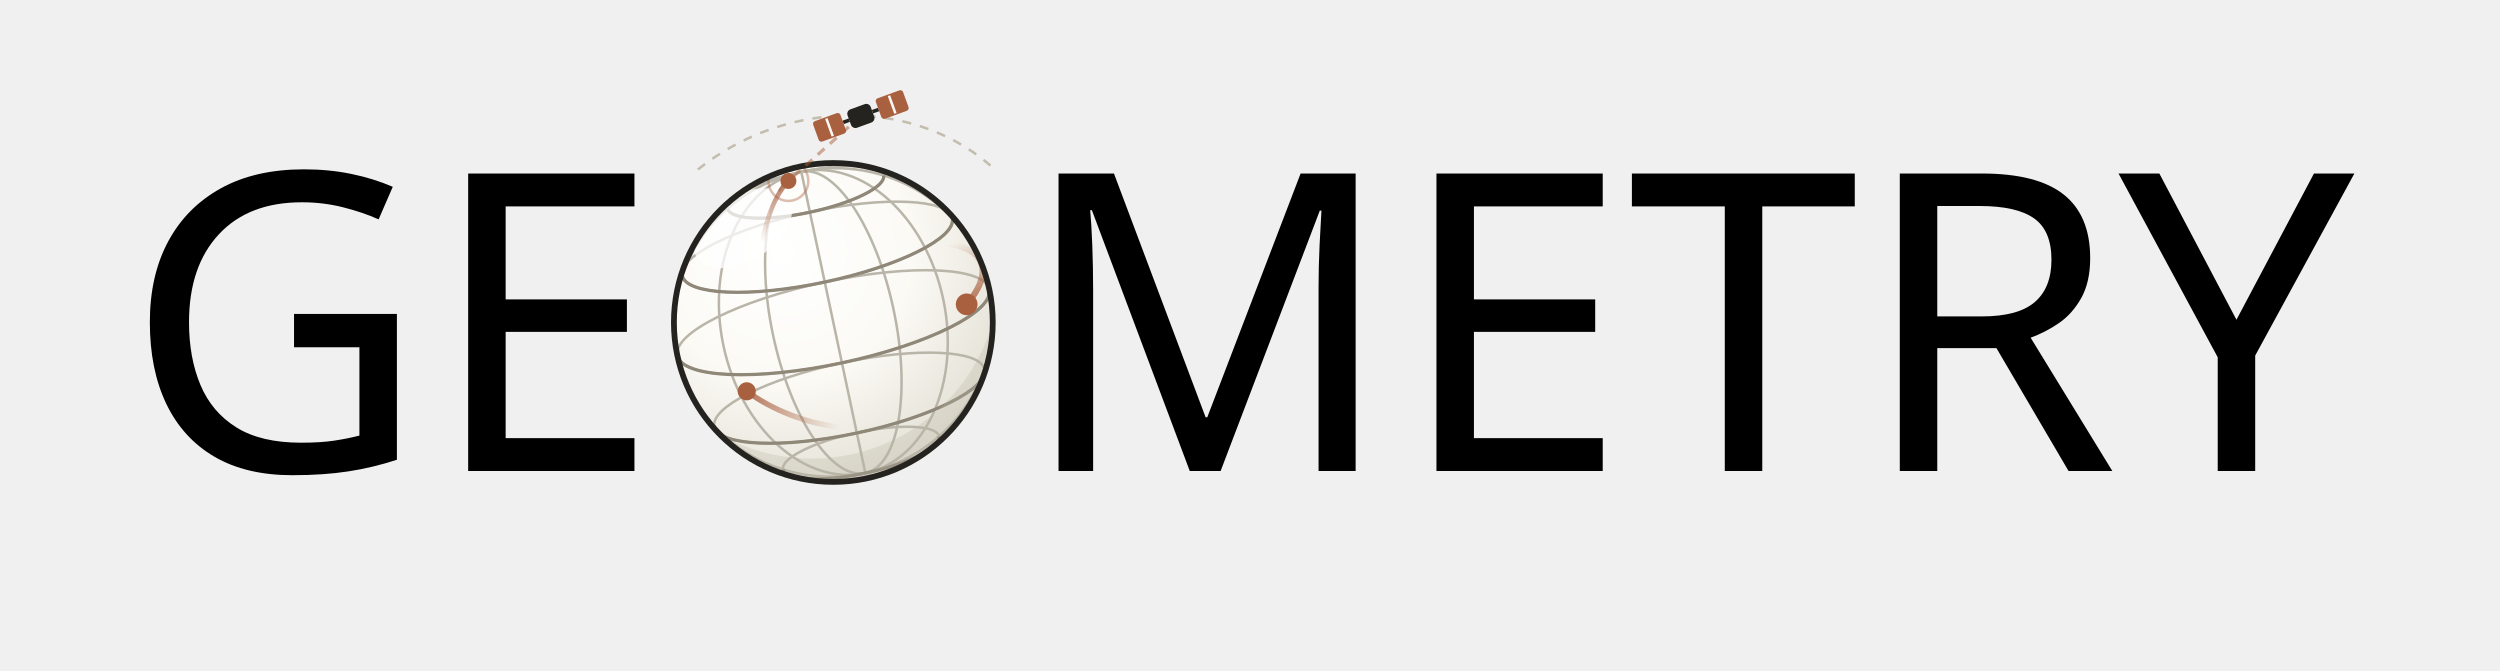
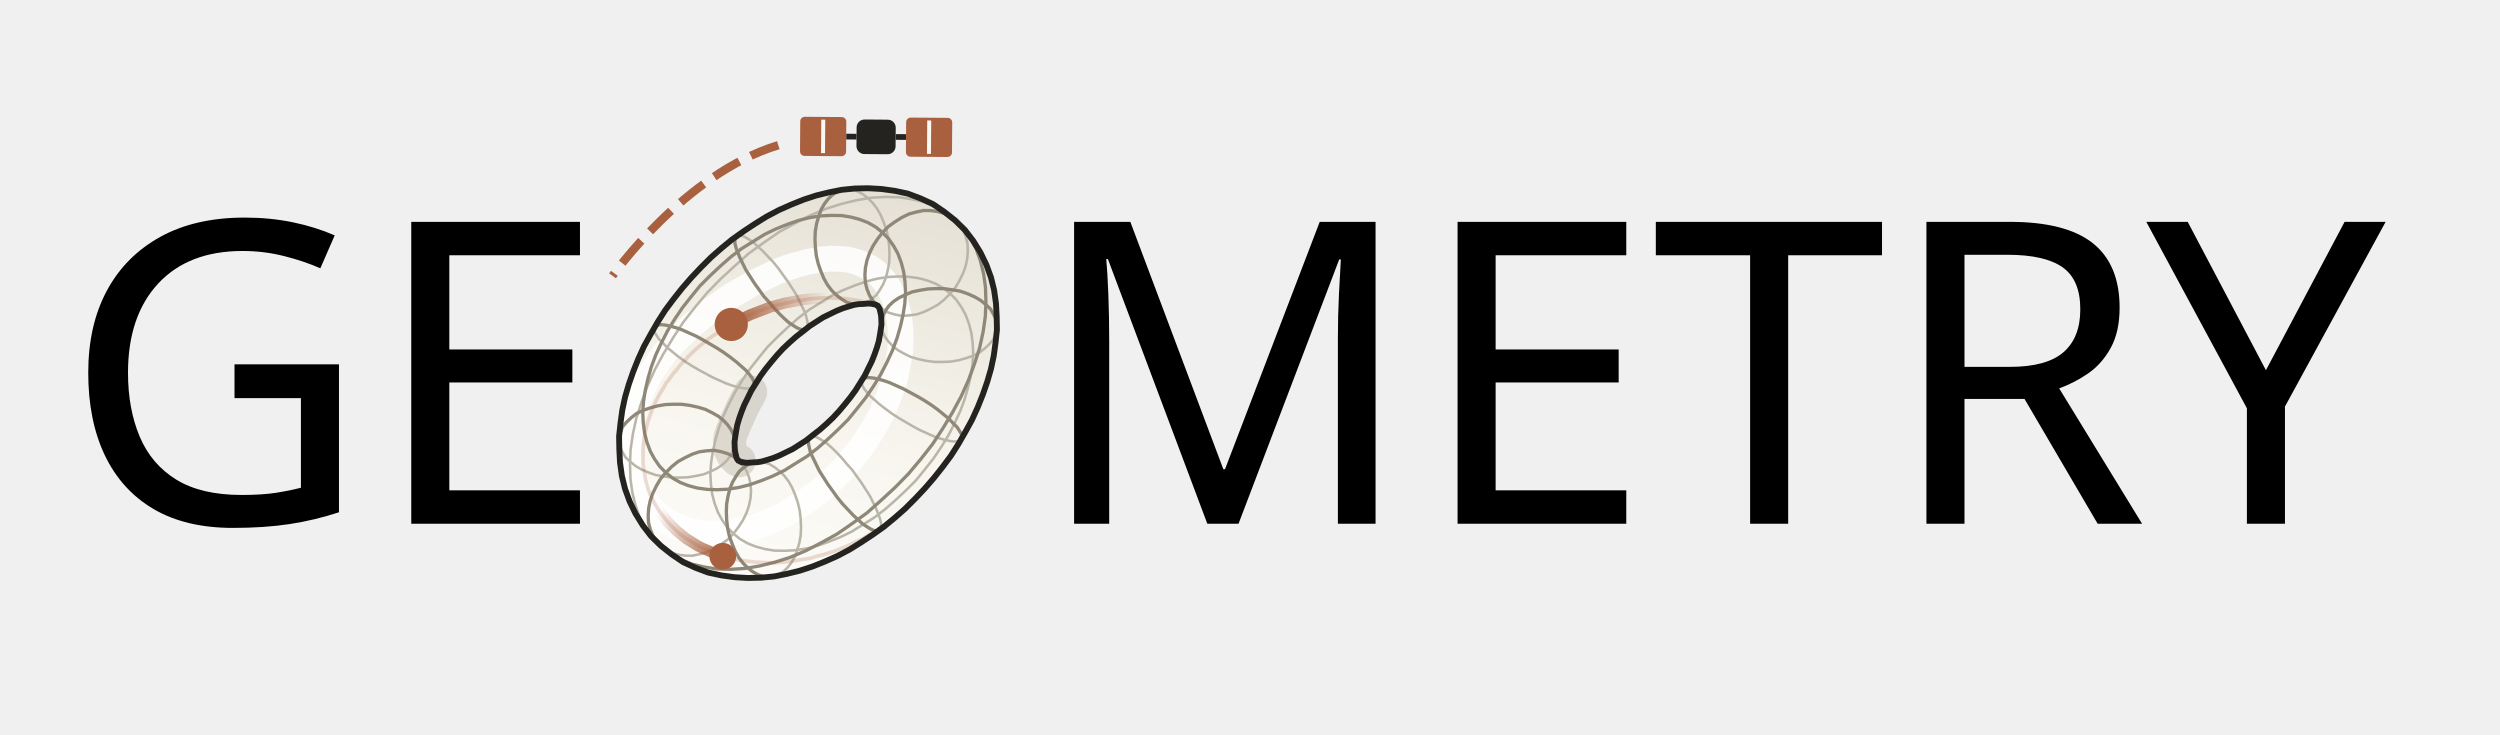
- <svg xmlns="http://www.w3.org/2000/svg" viewBox="0 0 690 185" role="img" aria-label="GEOMETRY">
+ <svg xmlns="http://www.w3.org/2000/svg" id="Layer_1" data-name="Layer 1" viewBox="0 0 595.28 175">
  <defs>
-     <radialGradient id="wm-sph" cx="34%" cy="28%" r="78%">
-       <stop offset="0%" stop-color="#FFFFFF" />
-       <stop offset="52%" stop-color="#FBFAF5" />
-       <stop offset="100%" stop-color="#E3DFD4" />
-     </radialGradient>
-     <clipPath id="wm-ball">
-       <circle cx="0" cy="0" r="44" />
+     <style>
+       .cls-1, .cls-2, .cls-3, .cls-4, .cls-5, .cls-6, .cls-7, .cls-8, .cls-9, .cls-10, .cls-11, .cls-12 {
+         fill: none;
+       }
+ 
+       .cls-2 {
+         opacity: .85;
+         stroke: #fff;
+         stroke-width: 6.13px;
+       }
+ 
+       .cls-2, .cls-13, .cls-4, .cls-9 {
+         isolation: isolate;
+       }
+ 
+       .cls-2, .cls-3, .cls-4, .cls-6, .cls-7, .cls-9, .cls-11, .cls-12 {
+         stroke-miterlimit: 3.5;
+       }
+ 
+       .cls-2, .cls-4, .cls-6, .cls-7 {
+         stroke-linecap: round;
+       }
+ 
+       .cls-14 {
+         fill: #a9603f;
+       }
+ 
+       .cls-15 {
+         fill: #24231f;
+       }
+ 
+       .cls-13 {
+         fill: currentColor;
+         font-family: SpaceGrotesk-Regular, 'Space Grotesk';
+         font-size: 100.67px;
+         font-variation-settings: 'wght' 400;
+       }
+ 
+       .cls-3 {
+         stroke-width: 1.4px;
+       }
+ 
+       .cls-3, .cls-8 {
+         stroke: #24231f;
+       }
+ 
+       .cls-4 {
+         opacity: .38;
+         stroke: #afa898;
+         stroke-width: 7.88px;
+       }
+ 
+       .cls-5 {
+         stroke: #faf8f3;
+         stroke-width: .95px;
+       }
+ 
+       .cls-5, .cls-8 {
+         stroke-miterlimit: 5.43;
+       }
+ 
+       .cls-6 {
+         stroke: url(#wm-lg-3);
+       }
+ 
+       .cls-6, .cls-7 {
+         stroke-width: 2.63px;
+       }
+ 
+       .cls-7 {
+         stroke: url(#wm-lg-2);
+       }
+ 
+       .cls-8 {
+         stroke-width: 1.36px;
+       }
+ 
+       .cls-9 {
+         opacity: .22;
+         stroke-width: .88px;
+       }
+ 
+       .cls-9, .cls-10 {
+         stroke: #a9603f;
+       }
+ 
+       .cls-10 {
+         stroke-dasharray: 7 3.06;
+         stroke-miterlimit: 10;
+         stroke-width: 2px;
+       }
+ 
+       .cls-11 {
+         stroke: #bab5a9;
+         stroke-width: .61px;
+       }
+ 
+       .cls-16 {
+         fill: url(#wm-lg);
+         fill-rule: evenodd;
+       }
+ 
+       .cls-17 {
+         letter-spacing: -.01em;
+       }
+ 
+       .cls-18 {
+         letter-spacing: -.01em;
+       }
+ 
+       .cls-19 {
+         clip-path: url(#wm-clip);
+       }
+ 
+       .cls-12 {
+         stroke: #8f8879;
+         stroke-width: .79px;
+       }
+     </style>
+     <linearGradient id="wm-lg" x1="140.67" y1="147.44" x2="236.85" y2="34.29" gradientTransform="translate(-18.48 97.26) rotate(-25.9)" gradientUnits="userSpaceOnUse">
+       <stop offset="0" stop-color="#fff" />
+       <stop offset=".45" stop-color="#f8f6ef" />
+       <stop offset="1" stop-color="#dfdacd" />
+     </linearGradient>
+     <clipPath id="wm-clip">
+       <path class="cls-1" d="M227.42,52.47l-2.58-2.04-2.73-1.85-2.98-1.36-2.98-1.12-3.14-.67-3.14-.43-3.14-.18-3.14.06-3.15.31-3,.6-3.05.75-3.06,1-2.96,1.19-2.91,1.29-2.92,1.54-2.72,1.69-2.77,1.83-2.72,1.93-2.53,2.08-2.48,2.18-2.39,2.38-2.34,2.48-2.19,2.53-2.04,2.58-2,2.68-1.8,2.83-1.65,2.88-1.56,2.83-1.36,2.98-1.21,3.03-1.07,3.08-.87,2.99-.67,3.14-.43,3.14-.33,3.09.06,3.14.16,3.1.45,3.2.75,3.05,1.1,3.01,1.39,2.87,1.74,2.82,1.98,2.58,2.33,2.29,2.58,2.04,2.73,1.85,2.98,1.36,2.98,1.12,3.14.67,3.14.43,3.14.18,3.14-.06,3.15-.31,3-.6,3.05-.75,3.06-1,2.96-1.19,2.91-1.29,2.92-1.54,2.72-1.69,2.77-1.83,2.72-1.93,2.53-2.08,2.48-2.18,2.39-2.38,2.34-2.48,2.19-2.53,2.04-2.58,2-2.68,1.8-2.83,1.65-2.88,1.56-2.83,1.36-2.98,1.21-3.03,1.07-3.08.87-2.99.67-3.14.43-3.14.33-3.09-.06-3.14-.16-3.1-.45-3.2-.75-3.05-1.1-3.01-1.39-2.87-1.74-2.82-1.98-2.58-2.33-2.29ZM209.01,72.89l-.05-.1-.15-.05-.19-.15-.29-.1-.54-.1-.54-.1h-.74s-.93.08-.93.08l-1.08.04-1.13.18-1.28.38-1.38.43-1.53.62-1.48.72-1.68.82-1.58,1.01-1.58,1.01-1.59,1.26-1.69,1.31-1.54,1.36-1.59,1.5-1.44,1.56-1.39,1.65-1.3,1.61-1.25,1.7-1.1,1.76-1.1,1.76-.86,1.76-.8,1.61-.66,1.66-.56,1.61-.46,1.57-.26,1.47-.21,1.32-.16,1.18.04,1.08.04.84.14.79.14.54.09.44.14.3.1.2.19.15.05.1.15.05.19.15.29.1.54.1.54.1h.74s.93-.08.93-.08l1.08-.04,1.13-.18,1.28-.38,1.38-.43,1.53-.62,1.48-.72,1.68-.82,1.58-1.01,1.58-1.01,1.59-1.26,1.69-1.31,1.54-1.36,1.59-1.5,1.44-1.56,1.39-1.65,1.3-1.61,1.25-1.71,1.1-1.76,1.1-1.76.86-1.76.8-1.61.66-1.66.56-1.61.46-1.57.26-1.47.21-1.32.16-1.18-.04-1.08-.04-.84-.14-.79-.14-.54-.09-.44-.14-.3-.1-.2-.19-.15Z" />
    </clipPath>
-     <linearGradient id="wm-tA" gradientUnits="userSpaceOnUse" x1="32.3" y1="-21.7" x2="36.8" y2="-5">
-       <stop offset="0%" stop-color="#A9603F" stop-opacity="0" />
-       <stop offset="100%" stop-color="#A9603F" stop-opacity="0.85" />
+     <linearGradient id="wm-lg-2" x1="233.86" y1="61.51" x2="208.34" y2="66.17" gradientTransform="translate(35.42 208.25) rotate(-25.9) scale(.88 -.88)" gradientUnits="userSpaceOnUse">
+       <stop offset="0" stop-color="#a9603f" stop-opacity="0" />
+       <stop offset="1" stop-color="#a9603f" stop-opacity=".95" />
    </linearGradient>
-     <linearGradient id="wm-tB" gradientUnits="userSpaceOnUse" x1="1.5" y1="28.9" x2="-23.9" y2="19">
-       <stop offset="0%" stop-color="#A9603F" stop-opacity="0" />
-       <stop offset="100%" stop-color="#A9603F" stop-opacity="0.85" />
+     <linearGradient id="wm-lg-3" x1="167.26" y1="28.29" x2="177.28" y2="9.47" gradientTransform="translate(35.42 208.25) rotate(-25.9) scale(.88 -.88)" gradientUnits="userSpaceOnUse">
+       <stop offset="0" stop-color="#a9603f" stop-opacity="0" />
+       <stop offset="1" stop-color="#a9603f" stop-opacity=".95" />
    </linearGradient>
-     <linearGradient id="wm-tC" gradientUnits="userSpaceOnUse" x1="-19.6" y1="-22.1" x2="-12.4" y2="-39.05">
-       <stop offset="0%" stop-color="#A9603F" stop-opacity="0" />
-       <stop offset="100%" stop-color="#A9603F" stop-opacity="0.85" />
-     </linearGradient>
-     <g id="wm-mark">
-       <path d="M-37.4 -42.2 A62 56 -25 0 1 44.7 -42.1" fill="none" stroke="#C3BDAE" stroke-width="0.7" stroke-dasharray="2.5 2.5" />
-       <circle cx="0" cy="0" r="44" fill="url(#wm-sph)" />
-       <g clip-path="url(#wm-ball)">
-         <g transform="rotate(-12)" fill="none" stroke="#BAB5A9" stroke-width="0.7">
-           <ellipse rx="44" ry="42.5" />
-           <ellipse rx="31" ry="42.5" />
-           <ellipse rx="17" ry="42.5" />
-           <line x1="0" y1="-42.5" x2="0" y2="42.5" />
-           <ellipse rx="44" ry="11.4" />
-           <ellipse cy="-21.3" rx="38.1" ry="9.9" />
-           <ellipse cy="21.3" rx="38.1" ry="9.9" />
-           <ellipse cy="-36.8" rx="22" ry="5.7" />
-           <ellipse cy="36.8" rx="22" ry="5.7" />
-           <g stroke="#8F8879" stroke-width="0.9">
-             <path d="M-44 0 A44 11.4 0 0 0 44 0" />
-             <path d="M-38.1 -21.3 A38.1 9.9 0 0 0 38.1 -21.3" />
-             <path d="M-38.1 21.3 A38.1 9.9 0 0 0 38.1 21.3" />
-             <path d="M-22 -36.8 A22 5.7 0 0 0 22 -36.8" />
-             <path d="M-22 36.8 A22 5.7 0 0 0 22 36.8" />
-           </g>
-         </g>
-         <ellipse cx="-25" cy="-26" rx="15" ry="9" transform="rotate(-32 -25 -26)" fill="#FFFFFF" opacity="0.75" />
-         <path d="M44 0a44 44 0 0 1-44 44 44 44 0 0 1-31.1-12.9 52 52 0 0 0 75.1-31.1z" fill="#B8B2A3" opacity="0.28" />
-         <path d="M32.3 -21.7 A44 16 -22 0 1 36.8 -5" fill="none" stroke="url(#wm-tA)" stroke-width="1.7" stroke-linecap="round" />
-         <path d="M1.5 28.9 A40 28 18 0 1 -23.9 19" fill="none" stroke="url(#wm-tB)" stroke-width="1.5" stroke-linecap="round" />
-         <path d="M-19.6 -22.1 A20 43 -8 0 1 -12.4 -39.05" fill="none" stroke="url(#wm-tC)" stroke-width="1.3" stroke-linecap="round" />
-         <circle cx="-12.4" cy="-39.05" r="5.5" fill="none" stroke="#A9603F" stroke-width="0.7" opacity="0.4" />
-       </g>
-       <circle cx="0" cy="0" r="44" fill="none" stroke="#24231F" stroke-width="1.6" />
-       <circle cx="36.8" cy="-5" r="3" fill="#A9603F" />
-       <circle cx="-23.9" cy="19" r="2.5" fill="#A9603F" />
-       <circle cx="-12.4" cy="-39.05" r="2.2" fill="#A9603F" />
-       <path d="M7.6 -57 L-12.4 -39.05" stroke="#A9603F" stroke-width="0.9" stroke-dasharray="2.5 2" opacity="0.5" />
-       <g transform="translate(7.6 -57) rotate(-20)">
-         <line x1="-3.4" y1="0" x2="-5.2" y2="0" stroke="#24231F" stroke-width="1" />
-         <line x1="3.4" y1="0" x2="5.2" y2="0" stroke="#24231F" stroke-width="1" />
-         <rect x="-13.2" y="-3" width="8" height="6" rx="0.8" fill="#A9603F" />
-         <rect x="5.2" y="-3" width="8" height="6" rx="0.8" fill="#A9603F" />
-         <line x1="-9.2" y1="-2.6" x2="-9.2" y2="2.6" stroke="#FAF8F3" stroke-width="0.7" />
-         <line x1="9.2" y1="-2.6" x2="9.2" y2="2.6" stroke="#FAF8F3" stroke-width="0.7" />
-         <rect x="-3.4" y="-2.7" width="6.8" height="5.4" rx="1.3" fill="#24231F" />
+   </defs>
+   <text class="cls-13" transform="translate(14.87 124.7)">
+     <tspan x="0" y="0">GE</tspan>
+   </text>
+   <text class="cls-13" transform="translate(245.99 124.7)">
+     <tspan x="0" y="0">MET</tspan>
+     <tspan class="cls-18" x="202.95" y="0">R</tspan>
+     <tspan class="cls-17" x="265.07" y="0">Y</tspan>
+   </text>
+   <g>
+     <path class="cls-16" d="M227.42,52.47l-2.58-2.04-2.73-1.85-2.98-1.36-2.98-1.12-3.14-.67-3.14-.43-3.14-.18-3.14.06-3.15.31-3,.6-3.05.75-3.06,1-2.96,1.19-2.91,1.29-2.92,1.54-2.72,1.69-2.77,1.83-2.72,1.93-2.53,2.08-2.48,2.18-2.39,2.38-2.34,2.48-2.19,2.53-2.04,2.58-2,2.68-1.8,2.83-1.65,2.88-1.56,2.83-1.36,2.98-1.21,3.03-1.07,3.08-.87,2.99-.67,3.14-.43,3.14-.33,3.09.06,3.14.16,3.1.45,3.2.75,3.05,1.1,3.01,1.39,2.87,1.74,2.82,1.98,2.58,2.33,2.29,2.58,2.04,2.73,1.85,2.98,1.36,2.98,1.12,3.14.67,3.14.43,3.14.18,3.14-.06,3.15-.31,3-.6,3.05-.75,3.06-1,2.96-1.19,2.91-1.29,2.92-1.54,2.72-1.69,2.77-1.83,2.72-1.93,2.53-2.08,2.48-2.18,2.39-2.38,2.34-2.48,2.19-2.53,2.04-2.58,2-2.68,1.8-2.83,1.65-2.88,1.56-2.83,1.36-2.98,1.21-3.03,1.07-3.08.87-2.99.67-3.14.43-3.14.33-3.09-.06-3.14-.16-3.1-.45-3.2-.75-3.05-1.1-3.01-1.39-2.87-1.74-2.82-1.98-2.58-2.33-2.29ZM209.01,72.89l-.05-.1-.15-.05-.19-.15-.29-.1-.54-.1-.54-.1h-.74s-.93.08-.93.08l-1.08.04-1.13.18-1.28.38-1.38.43-1.53.62-1.48.72-1.68.82-1.58,1.01-1.58,1.01-1.59,1.26-1.69,1.31-1.54,1.36-1.59,1.5-1.44,1.56-1.39,1.65-1.3,1.61-1.25,1.71-1.1,1.76-1.1,1.76-.86,1.76-.8,1.61-.66,1.66-.56,1.61-.46,1.57-.26,1.47-.21,1.32-.16,1.18.04,1.08.04.84.14.79.14.54.09.44.14.3.1.2.19.15h0l.05.1.15.05.19.15.29.1.54.1.54.1h.74s.93-.08.93-.08l1.08-.04,1.13-.18,1.28-.38,1.38-.43,1.53-.62,1.48-.72,1.68-.82,1.58-1.01,1.58-1.01,1.59-1.26,1.69-1.31,1.54-1.36,1.59-1.5,1.44-1.56,1.39-1.65,1.3-1.61,1.25-1.71,1.1-1.76,1.1-1.76.86-1.76.8-1.61.66-1.66.56-1.61.46-1.57.26-1.47.21-1.32.16-1.18-.04-1.08-.04-.84-.14-.79-.14-.54-.09-.44-.14-.3-.1-.2-.19-.15h0Z" />
+     <g class="cls-19">
+       <g>
+         <path class="cls-4" d="M178.75,93.32l-.55,1.12-.6,1.02-.5.98-.5.98-.4.93-.35.78-.35.78-.35.78-.3.64-.25.73-.3.64-.2.59-.2.59-.1.54-.06.64v.49s.04.59.04.59v.49s.14.54.14.54l.24.49.24.49.34.45.34.45.44.4.49.25" />
+         <path class="cls-2" d="M206.17,63.28l-.78-.35-.78-.35-.88-.3-.83-.21-.98-.26-.88-.06-1.03-.11h-.98s-1.13-.07-1.13-.07l-1.03.14-1.08.04-1.13.18-1.23.23-1.13.18-1.18.33-1.18.33-1.28.38-1.28.38-1.23.48-1.33.52-1.28.62-1.28.62-1.28.62-1.38.67-1.34.77-1.34.77-1.34.77-1.43.82-1.29.87-1.34,1.02-1.39.92-1.44,1.06-1.34,1.02-1.39,1.16-1.39,1.16-1.34,1.26-1.34,1.26-1.39,1.41-1.25,1.46-1.34,1.51-1.15,1.66-1.15,1.66-1.1,1.76-.95,1.81-.91,1.91-.81,1.86-.71,2.06-.51,1.96-.37,2.01-.37,2.01-.12,2.01.08,1.92.08,1.92.32,1.92.37,1.77.57,1.68.67,1.63.77,1.58.92,1.39,1.02,1.34,1.12,1.29,1.26,1.1,1.32.95,1.41.9,1.56.71,1.52.61,1.71.51,1.62.31,1.82.22,1.87.07,1.82-.03,2.02-.12,1.92-.32,1.97-.47,1.97-.47,2.07-.76,1.93-.81,2.02-.86,2.03-1.11,1.98-1.21,1.98-1.21,1.88-1.4,1.98-1.45,1.79-1.6,1.74-1.7,1.74-1.7,1.64-1.9,1.54-1.85,1.5-1.95,1.35-2,1.3-2.1,1.2-2.05,1.06-2.1.91-2.15.81-2.1.76-2.2.61-2.01.37-2.01.37-2.01.32-1.86.07-1.87.02-1.72-.03-1.57-.18-1.62-.18-1.38-.28-1.33-.33-1.18-.33-1.18-.38-1.04-.48-.99-.43-.89-.53-.84-.48-.74-.58-.69-.58-.69-.53-.6-.78-.6-.58-.45-.73-.5-.78-.35" />
      </g>
    </g>
-   </defs>
-   <text x="182" y="130" text-anchor="end" fill="currentColor" font-family="'Space Grotesk', ui-sans-serif, system-ui, sans-serif" font-size="115" font-weight="400">GE</text>
-   <text x="281" y="130" text-anchor="start" fill="currentColor" font-family="'Space Grotesk', ui-sans-serif, system-ui, sans-serif" font-size="115" font-weight="400">METRY</text>
-   <use href="#wm-mark" transform="translate(230 89)" />
+     <path class="cls-11" d="M227.42,52.47l-1.22-1" />
+     <path class="cls-11" d="M209.01,72.89l1.17.9,1.42.66,1.57.46,1.62.31,1.77-.13,1.72-.23,1.68-.57,1.78-.86,1.63-.91,1.49-1.21,1.39-1.41,1.25-1.46,1-1.71.86-1.76.61-1.76.36-1.76.12-1.77-.08-1.67-.42-1.63-.62-1.53-.87-1.29-1.02-1.09" />
+     <path class="cls-11" d="M206.65,47.17l-1.17-.9-1.17-.65-1.32-.46-1.28-.11-1.23.23" />
+     <path class="cls-11" d="M204.15,72.44l1.23-.23,1.18-.33,1.09-.77,1.04-.87.85-1.27.8-1.37.61-1.52.46-1.81.32-1.86.07-1.87-.08-1.92-.22-1.97-.42-1.87-.67-1.87-.72-1.73-.87-1.53-1.02-1.34-1.17-1.14" />
+     <path class="cls-11" d="M180.53,58.76l-1.12-1.04-1.07-.7-.88-.55-.78-.35-.64-.06-.54.14-.35.29" />
+     <path class="cls-11" d="M191.75,78.34l.35-.29.2-.59-.04-.84-.23-.99-.28-1.08-.62-1.28-.67-1.38-.77-1.58-1.01-1.58-1.01-1.58-1.11-1.54-1.16-1.63-1.21-1.49-1.26-1.34-1.26-1.34-1.12-1.04" />
+     <path class="cls-11" d="M158.83,82.72l-1.02-1.09-.92-.89-.53-.84-.48-.74-.09-.69v-.49s.3-.39.3-.39" />
+     <path class="cls-11" d="M179.51,91.86l-.3.39-.49.24-.84.04-1.03-.11-1.08-.21-1.42-.41-1.47-.51-1.56-.71-1.71-.76-1.66-.9-1.66-.9-1.71-1-1.61-1.05-1.51-1.1-1.41-1.15-1.22-1" />
+     <path class="cls-11" d="M150.07,109.94l-1.12-1.04-.72-1.24-.58-1.19-.23-1.23v-1.23" />
+     <path class="cls-11" d="M174.94,104.82l-.11,1.28-.31,1.13-.6,1.27-.8,1.12-1.09,1.02-1.29.87-1.58.77-1.63.67-1.77.37-1.92.32-1.92.08-1.96-.02-1.96-.27-1.86-.32-1.76-.61-1.71-.76-1.37-.8-1.22-1" />
+     <path class="cls-11" d="M157.35,129.97l-1.02-1.09" />
+     <path class="cls-11" d="M175.76,109.55l1.07,1.19.87,1.29.62,1.53.38,1.53.13,1.77-.12,1.77-.36,1.76-.61,1.76-.86,1.76-1.05,1.61-1.2,1.56-1.39,1.41-1.54,1.11-1.68,1.06-1.68.82-1.72.47-1.77.37-1.72-.02-1.57-.21-1.57-.46-1.42-.66-1.22-1" />
+     <path class="cls-11" d="M179.39,110.23l1.23-.23,1.28.11,1.27.36,1.22.75,1.17.9,1.17,1.14,1.02,1.34.87,1.53.72,1.73.62,1.78.47,1.97.22,1.97.08,1.92-.07,1.87-.32,1.86-.51,1.71-.56,1.61-.8,1.37-.9,1.17-.99.97-1.14.67-1.13.43-1.23.23" />
+     <path class="cls-11" d="M192.68,104.39l.35-.29.54-.14.64.06.78.35.88.55,1.07.7,1.07.95,1.17,1.14,1.26,1.34,1.16,1.39,1.31,1.44,1.16,1.63,1.11,1.54,1.01,1.58,1.01,1.58.77,1.58.67,1.38.48,1.23.43,1.13.23.99v.74s-.16.69-.16.69l-.35.29" />
+     <path class="cls-11" d="M205.56,90.19l-.3.39-.15.44.19.64.38.79.68.89.82.94,1.07.95,1.26,1.1,1.36,1.05,1.51,1.1,1.61,1.05,1.71,1,1.71,1,1.66.9,1.71.76,1.56.71,1.47.51,1.27.36,1.23.26,1.03.11.69-.09.64-.19.3-.39" />
+     <path class="cls-11" d="M209.95,76.34l-.11,1.28.28,1.33.58,1.19.77,1.09,1.02,1.09,1.22,1,1.51.85,1.61.8,1.71.51,1.91.42,1.96.27,1.96.02,1.92-.08,1.92-.32,1.72-.47,1.78-.62,1.48-.72,1.24-.97,1.09-1.02.95-1.07.51-1.22.36-1.27v-1.23" />
+     <path class="cls-11" d="M227.42,52.47l-2.19-1.74-2.54-1.45-2.64-1.16-2.89-.67-3.04-.48-3.34-.09-3.44.21-3.49.6-3.6.89-3.6,1.14-3.75,1.58-3.61,1.87-3.76,2.07-3.57,2.46-3.62,2.61-3.33,2.96-3.38,3.11-3.18,3.25-2.94,3.5-2.79,3.55-2.45,3.75-2.3,3.81-2.06,3.81-1.76,3.91-1.42,3.86-1.22,3.77-.83,3.82-.53,3.68-.14,3.49.11,3.49.45,3.2.75,3.05,1,2.81,1.35,2.52,1.74,2.33,1.94,1.99,2.19,1.74" />
+     <path class="cls-11" d="M226.23,69.9l-1.61-1.3-1.85-1.05-1.96-.76-2.11-.56-2.35-.32-2.36-.08-2.51.12-2.61.41-2.61.66-2.71.95-2.76,1.1-2.77,1.34-2.62,1.64-2.72,1.69-2.58,1.98-2.48,2.18-2.43,2.28-2.39,2.38-2.14,2.63-2.04,2.58-1.85,2.73-1.7,2.78-1.51,2.93-1.31,2.83-1.06,2.84-.82,2.84-.62,2.74-.42,2.65-.18,2.65.12,2.51.32,2.41.56,2.17.81,2.17,1.01,1.83,1.21,1.73,1.46,1.49,1.61,1.3,1.85,1.05,1.96.76,2.11.56,2.26.37,2.46.03,2.51-.12,2.61-.41,2.61-.66,2.71-.95,2.76-1.1,2.67-1.3,2.72-1.69,2.72-1.69,2.58-1.98,2.48-2.18,2.43-2.28,2.39-2.38,2.14-2.63,2.04-2.58,1.85-2.73,1.7-2.78,1.51-2.93,1.31-2.83,1.06-2.84.82-2.84.62-2.74.42-2.65.18-2.65-.12-2.51-.32-2.41-.56-2.17-.81-2.17-1.01-1.83-1.21-1.73-1.46-1.49" />
+     <path class="cls-12" d="M227.42,52.47l-1.22-1-1.42-.66-1.57-.46-1.57-.21-1.72-.02-1.77.37-1.72.47-1.68.82-1.68,1.06-1.54,1.11-1.39,1.41-1.2,1.56-1.05,1.61-.86,1.76-.61,1.76-.36,1.76-.12,1.77.13,1.77.38,1.53.62,1.53.87,1.29,1.07,1.19,1.17.9" />
+     <path class="cls-12" d="M201.71,45.05l-1.23.23-1.13.43-1.14.67-.99.97-.9,1.17-.8,1.37-.56,1.61-.51,1.71-.32,1.86-.07,1.87.08,1.92.22,1.97.47,1.97.62,1.78.72,1.73.87,1.53,1.02,1.34,1.17,1.14,1.17.9,1.22.75,1.27.36,1.28.11,1.23-.23" />
+     <path class="cls-12" d="M175.5,56.19l-.35.29-.16.69v.74s.23.99.23.99l.43,1.13.48,1.23.67,1.38.77,1.58,1.01,1.58,1.01,1.58,1.11,1.54,1.16,1.63,1.31,1.44,1.16,1.39,1.26,1.34,1.17,1.14,1.07.95,1.07.7.88.55.78.35.64.06.54-.14.35-.29" />
+     <path class="cls-12" d="M155.79,77.97l.3-.39.64-.19.69-.09,1.03.11,1.23.26,1.27.36,1.47.51,1.56.71,1.71.76,1.66.9,1.71,1,1.71,1,1.61,1.05,1.51,1.1,1.36,1.05,1.26,1.1,1.07.95.82.94.68.89.38.79.19.64-.15.44-.3.39" />
+     <path class="cls-12" d="M147.42,105.24v-1.23s.37-1.27.37-1.27l.51-1.22.95-1.07,1.09-1.02,1.24-.97,1.48-.72,1.78-.62,1.72-.47,1.92-.32,1.92-.08,1.96.02,1.96.27,1.91.42,1.71.51,1.61.8,1.51.85,1.22,1,1.02,1.09.77,1.09.58,1.19.28,1.33-.11,1.28" />
+     <path class="cls-12" d="M157.35,129.97l-1.02-1.09-.87-1.29-.62-1.53-.42-1.63-.08-1.67.12-1.77.36-1.76.61-1.76.86-1.76,1-1.71,1.25-1.46,1.39-1.41,1.49-1.21,1.63-.91,1.78-.86,1.68-.57,1.72-.23,1.77-.13,1.62.31,1.57.46,1.42.66,1.17.9,1.07,1.19" />
+     <path class="cls-12" d="M178.12,135.27l-1.17-1.14-1.02-1.34-.87-1.53-.72-1.73-.67-1.87-.42-1.87-.22-1.97-.08-1.92.07-1.87.32-1.86.46-1.81.61-1.52.8-1.37.85-1.27,1.04-.87,1.09-.77,1.18-.33,1.23-.23" />
+     <path class="cls-12" d="M184.29,137.16l-1.23.23-1.28-.11-1.32-.46-1.17-.65-1.17-.9" />
+     <path class="cls-12" d="M204.24,123.68l-1.12-1.04-1.26-1.34-1.26-1.34-1.21-1.49-1.16-1.63-1.11-1.54-1.01-1.58-1.01-1.58-.77-1.58-.67-1.38-.62-1.28-.28-1.08-.23-.99-.04-.84.2-.59.35-.29" />
+     <path class="cls-12" d="M209.62,125.95l-.35.29-.54.14-.64-.06-.78-.35-.88-.55-1.07-.7-1.12-1.04" />
+     <path class="cls-12" d="M225.94,99.71l-1.22-1-1.41-1.15-1.51-1.1-1.61-1.05-1.71-1-1.66-.9-1.66-.9-1.71-.76-1.56-.71-1.47-.51-1.42-.41-1.08-.21-1.03-.11-.84.04-.49.24-.3.39" />
+     <path class="cls-12" d="M228.68,104.85l.3-.39v-.49s-.08-.69-.08-.69l-.48-.74-.53-.84-.92-.89-1.02-1.09" />
+     <path class="cls-12" d="M234.7,72.5l-1.22-1-1.37-.8-1.71-.76-1.76-.61-1.86-.32-1.96-.27-1.96-.02-1.92.08-1.92.32-1.77.37-1.63.67-1.58.77-1.29.87-1.09,1.02-.8,1.12-.6,1.27-.31,1.13-.11,1.28" />
+     <path class="cls-12" d="M237.34,78.43v-1.23s-.22-1.23-.22-1.23l-.58-1.19-.72-1.24-1.12-1.04" />
+     <path class="cls-12" d="M157.35,129.97l2.19,1.74,2.54,1.45,2.64,1.16,2.89.67,3.04.48,3.34.09,3.44-.21,3.49-.6,3.6-.89,3.6-1.14,3.75-1.58,3.61-1.87,3.76-2.07,3.57-2.46,3.62-2.61,3.33-2.96,3.38-3.11,3.18-3.25,2.94-3.5,2.79-3.55,2.45-3.75,2.3-3.81,2.06-3.81,1.76-3.91,1.42-3.86,1.22-3.77.83-3.82.53-3.68.14-3.49-.11-3.49-.45-3.2-.75-3.05-1-2.81-1.35-2.52-1.74-2.33-1.94-1.99" />
+     <path class="cls-12" d="M210.14,55.36l-1.61-1.3-1.85-1.05-1.96-.76-2.11-.56-2.26-.37-2.46-.03-2.51.12-2.61.41-2.61.66-2.71.95-2.76,1.1-2.67,1.3-2.72,1.69-2.72,1.69-2.58,1.98-2.48,2.18-2.43,2.28-2.39,2.38-2.14,2.63-2.04,2.58-1.85,2.73-1.7,2.78-1.51,2.93-1.31,2.83-1.06,2.84-.82,2.84-.62,2.74-.42,2.65-.18,2.65.12,2.51.32,2.41.56,2.17.81,2.17,1.01,1.83,1.21,1.73,1.46,1.49,1.61,1.3,1.85,1.05,1.96.76,2.11.56,2.35.32,2.36.08,2.51-.12,2.61-.41,2.61-.66,2.71-.95,2.76-1.1,2.77-1.34,2.62-1.64,2.72-1.69,2.58-1.98,2.48-2.18,2.43-2.28,2.39-2.38,2.14-2.63,2.04-2.58,1.85-2.73,1.7-2.78,1.51-2.93,1.31-2.83,1.06-2.84.82-2.84.62-2.74.42-2.65.18-2.65-.12-2.51-.32-2.41-.56-2.17-.81-2.17-1.01-1.83-1.21-1.73-1.46-1.49" />
+     <path class="cls-9" d="M153.58,103.35l-.21,1.32-.16,1.18-.11,1.28v1.23s-.03,1.23-.03,1.23l.08,1.18.18,1.13.18,1.13.23,1.23.28,1.08.33,1.18.43,1.13.48.99.53,1.09.63,1.04.58.94.73.99.68.89.82.94.78.84.92.89.88.8.97.75,1.07.7,1.02.6,1.07.7,1.12.55,1.12.55,1.22.51,1.22.51,1.27.36,1.32.46,1.23.26,1.37.31,1.32.21,1.42.16,1.42.16,1.37.07,1.37.07,1.47.02,1.43-.08,1.52-.13,1.38-.18,1.48-.23,1.48-.23,1.48-.23,1.38-.43,1.53-.38,1.38-.43,1.48-.47,1.43-.57,1.33-.52,1.38-.67,1.38-.67,1.38-.67,1.24-.72,1.34-.77,1.29-.87,1.19-.82,1.19-.82,1.24-.97,1.14-.92.99-.97" />
+     <path class="cls-9" d="M208.62,72.59l-1.27-.36-1.37-.31-1.37-.31-1.32-.21-1.32-.21-1.42-.16-1.47-.02-1.37-.07-1.47-.02-1.43.08-1.43.08-1.48.23-1.48.23-1.48.23-1.43.33-1.43.33-1.43.33-1.48.47-1.38.43-1.43.57-1.43.57-1.38.67-1.28.62-1.38.67-1.34.77-1.34.77-1.19.82-1.29.87-1.19.82-1.14.92-1.14.92-1.09,1.02-1.09,1.02-.95,1.07-.99.97-.9,1.17-.95,1.07-.8,1.12-.9,1.17-.65,1.17-.75,1.22-.65,1.17-.55,1.12-.6,1.27-.41,1.17-.46,1.32-.41,1.17-.26,1.23-.26,1.23" />
+     <path class="cls-3" d="M227.42,52.47l-2.58-2.04-2.73-1.85-2.98-1.36-2.98-1.12-3.14-.67-3.14-.43-3.14-.18-3.14.06-3.15.31-3,.6-3.05.75-3.06,1-2.96,1.19-2.91,1.29-2.92,1.54-2.72,1.69-2.77,1.83-2.72,1.93-2.53,2.08-2.48,2.18-2.39,2.38-2.34,2.48-2.19,2.53-2.04,2.58-2,2.68-1.8,2.83-1.65,2.88-1.56,2.83-1.36,2.98-1.21,3.03-1.07,3.08-.87,2.99-.67,3.14-.43,3.14-.33,3.09.06,3.14.16,3.1.45,3.2.75,3.05,1.1,3.01,1.39,2.87,1.74,2.82,1.98,2.58,2.33,2.29,2.58,2.04,2.73,1.85,2.98,1.36,2.98,1.12,3.14.67,3.14.43,3.14.18,3.14-.06,3.15-.31,3-.6,3.05-.75,3.06-1,2.96-1.19,2.91-1.29,2.92-1.54,2.72-1.69,2.77-1.83,2.72-1.93,2.53-2.08,2.48-2.18,2.39-2.38,2.34-2.48,2.19-2.53,2.04-2.58,2-2.68,1.8-2.83,1.65-2.88,1.56-2.83,1.36-2.98,1.21-3.03,1.07-3.08.87-2.99.67-3.14.43-3.14.33-3.09-.06-3.14-.16-3.1-.45-3.2-.75-3.05-1.1-3.01-1.39-2.87-1.74-2.82-1.98-2.58-2.33-2.29ZM209.01,72.89l-.05-.1-.15-.05-.19-.15-.29-.1-.54-.1-.54-.1h-.74s-.93.08-.93.08l-1.08.04-1.13.18-1.28.38-1.38.43-1.53.62-1.48.72-1.68.82-1.58,1.01-1.58,1.01-1.59,1.26-1.69,1.31-1.54,1.36-1.59,1.5-1.44,1.56-1.39,1.65-1.3,1.61-1.25,1.71-1.1,1.76-1.1,1.76-.86,1.76-.8,1.61-.66,1.66-.56,1.61-.46,1.57-.26,1.47-.21,1.32-.16,1.18.04,1.08.04.84.14.79.14.54.09.44.14.3.1.2.19.15h0l.05.1.15.05.19.15.29.1.54.1.54.1h.74s.93-.08.93-.08l1.08-.04,1.13-.18,1.28-.38,1.38-.43,1.53-.62,1.48-.72,1.68-.82,1.58-1.01,1.58-1.01,1.59-1.26,1.69-1.31,1.54-1.36,1.59-1.5,1.44-1.56,1.39-1.65,1.3-1.61,1.25-1.71,1.1-1.76,1.1-1.76.86-1.76.8-1.61.66-1.66.56-1.61.46-1.57.26-1.47.21-1.32.16-1.18-.04-1.08-.04-.84-.14-.79-.14-.54-.09-.44-.14-.3-.1-.2-.19-.15h0Z" />
+     <path class="cls-7" d="M196.5,71.03h-1.23s-1.18.07-1.18.07l-1.18.08-1.28.13-1.13.18-1.23.23-1.23.23-1.23.23-1.18.33-1.18.33-1.18.33-1.23.48-1.13.43-1.13.43-1.23.48-1.09.53-1.19.58-1.09.53-1.04.63" />
+     <path class="cls-6" d="M156.62,121.17l.53.84.63.79.58.69.63.79.73.75.68.65.73.75.78.6.83.7.78.6.88.55.88.55.88.55.98.5.93.4,1.08.45.93.4,1.03.36,1.03.36" />
+     <circle class="cls-14" cx="174.12" cy="77.25" r="3.95" transform="translate(-16.25 83.82) rotate(-25.9)" />
+     <circle class="cls-14" cx="172.11" cy="132.45" r="3.19" transform="translate(-40.57 88.49) rotate(-25.9)" />
+   </g>
+   <g>
+     <line class="cls-8" x1="203.95" y1="32.54" x2="201.49" y2="32.52" />
+     <line class="cls-8" x1="213.28" y1="32.61" x2="215.75" y2="32.63" />
+     <rect class="cls-14" x="190.52" y="27.82" width="10.97" height="9.32" rx="1.09" ry="1.09" transform="translate(.25 -1.45) rotate(.43)" />
+     <rect class="cls-14" x="215.74" y="28.01" width="10.97" height="9.32" rx="1.09" ry="1.09" transform="translate(.25 -1.64) rotate(.43)" />
+     <line class="cls-5" x1="196.03" y1="28.5" x2="195.97" y2="36.46" />
+     <line class="cls-5" x1="221.26" y1="28.69" x2="221.2" y2="36.64" />
+     <rect class="cls-15" x="203.95" y="28.46" width="9.32" height="8.23" rx="1.9" ry="1.9" transform="translate(.25 -1.55) rotate(.43)" />
+   </g>
+   <path class="cls-10" d="M185.32,34.57c-22.44,6.83-39.47,31.1-39.47,31.1" />
</svg>
